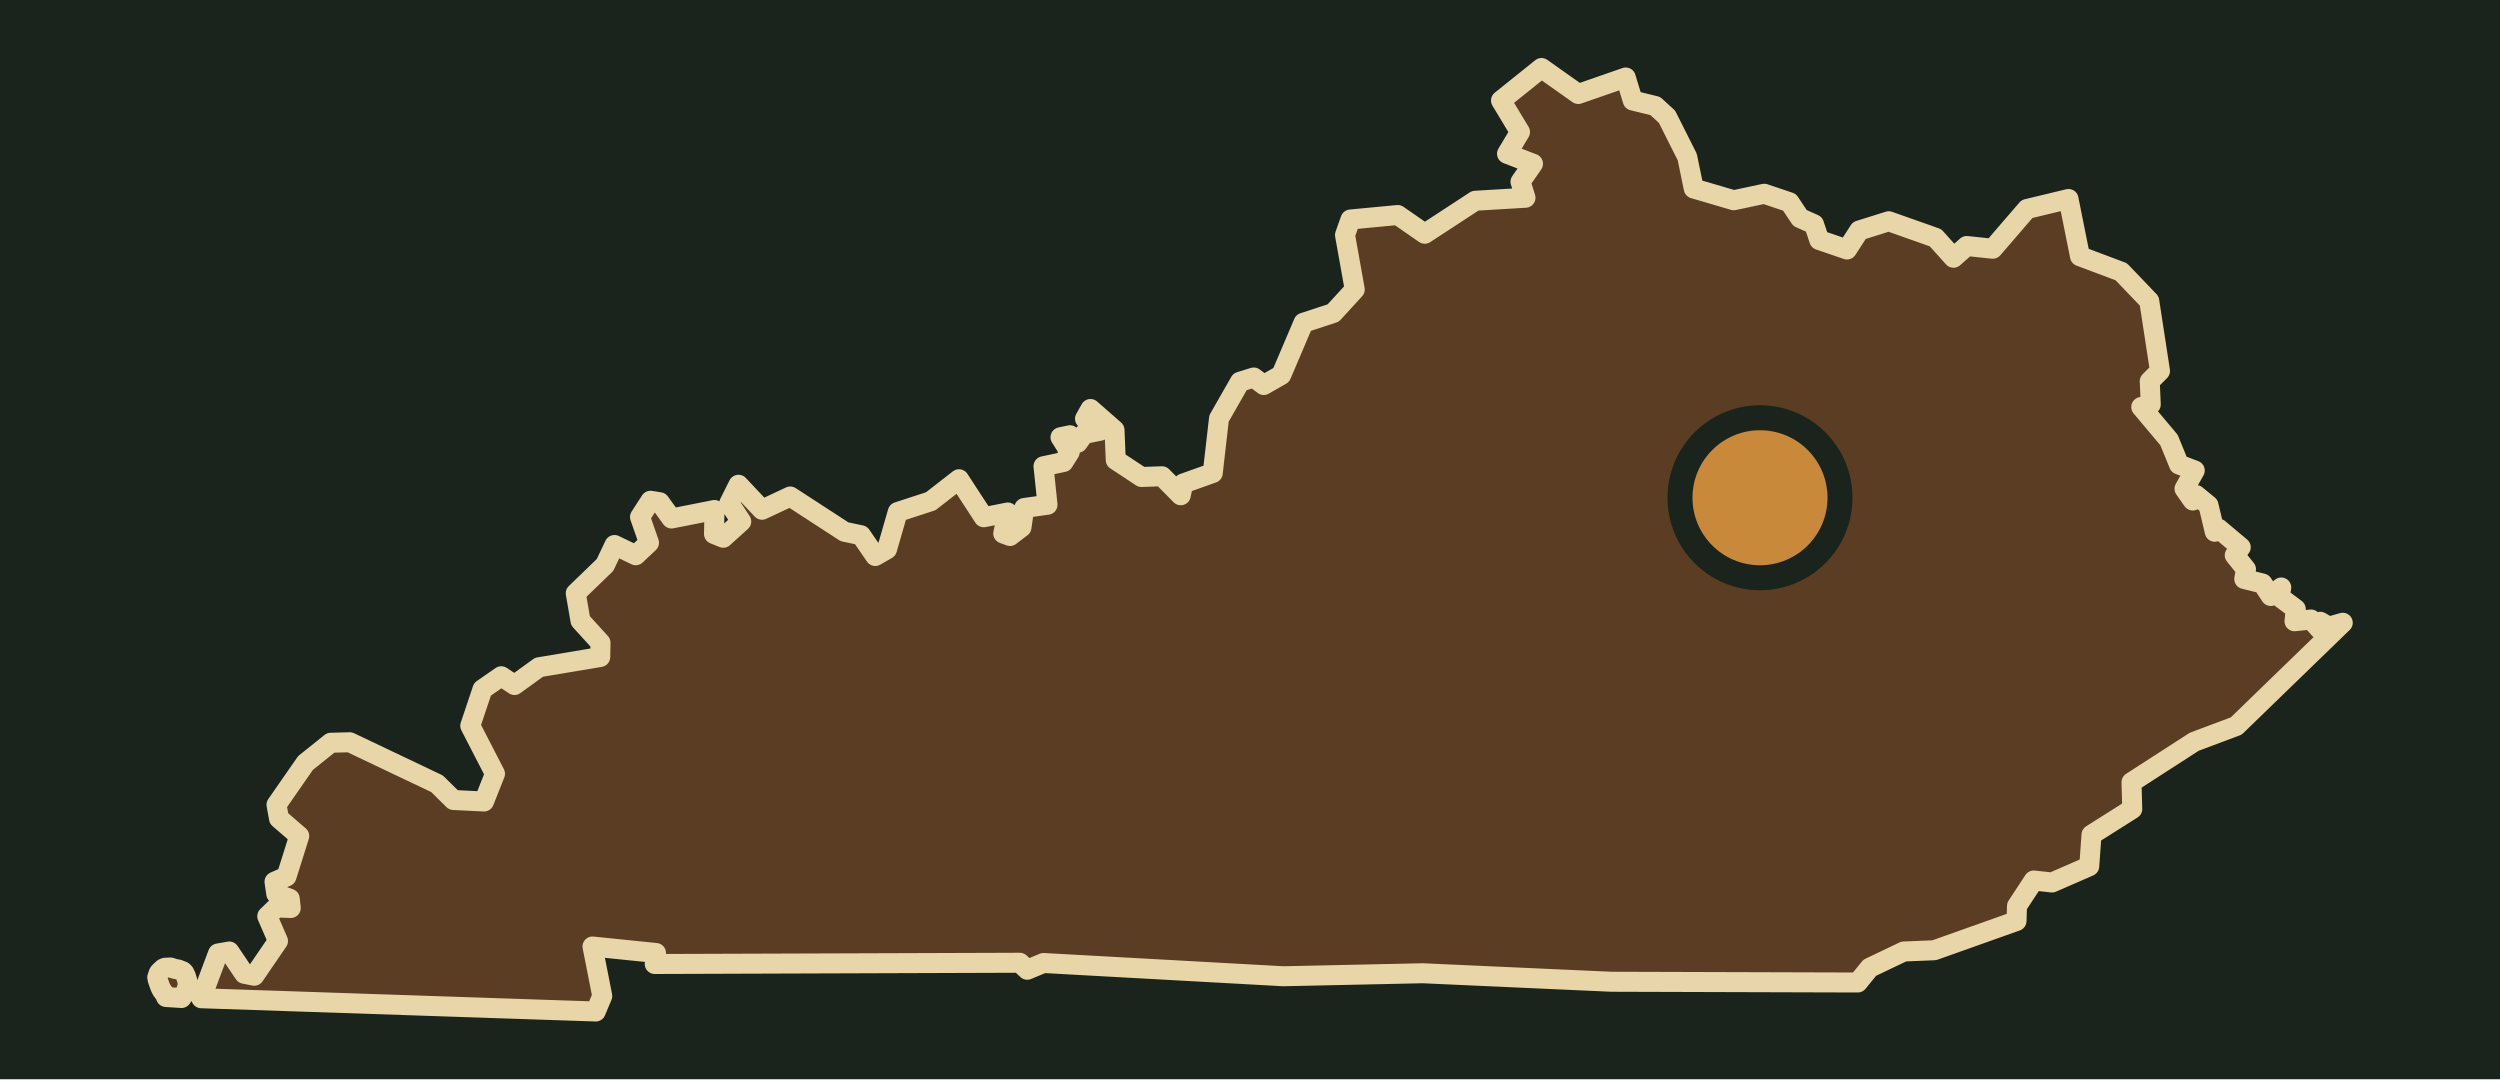
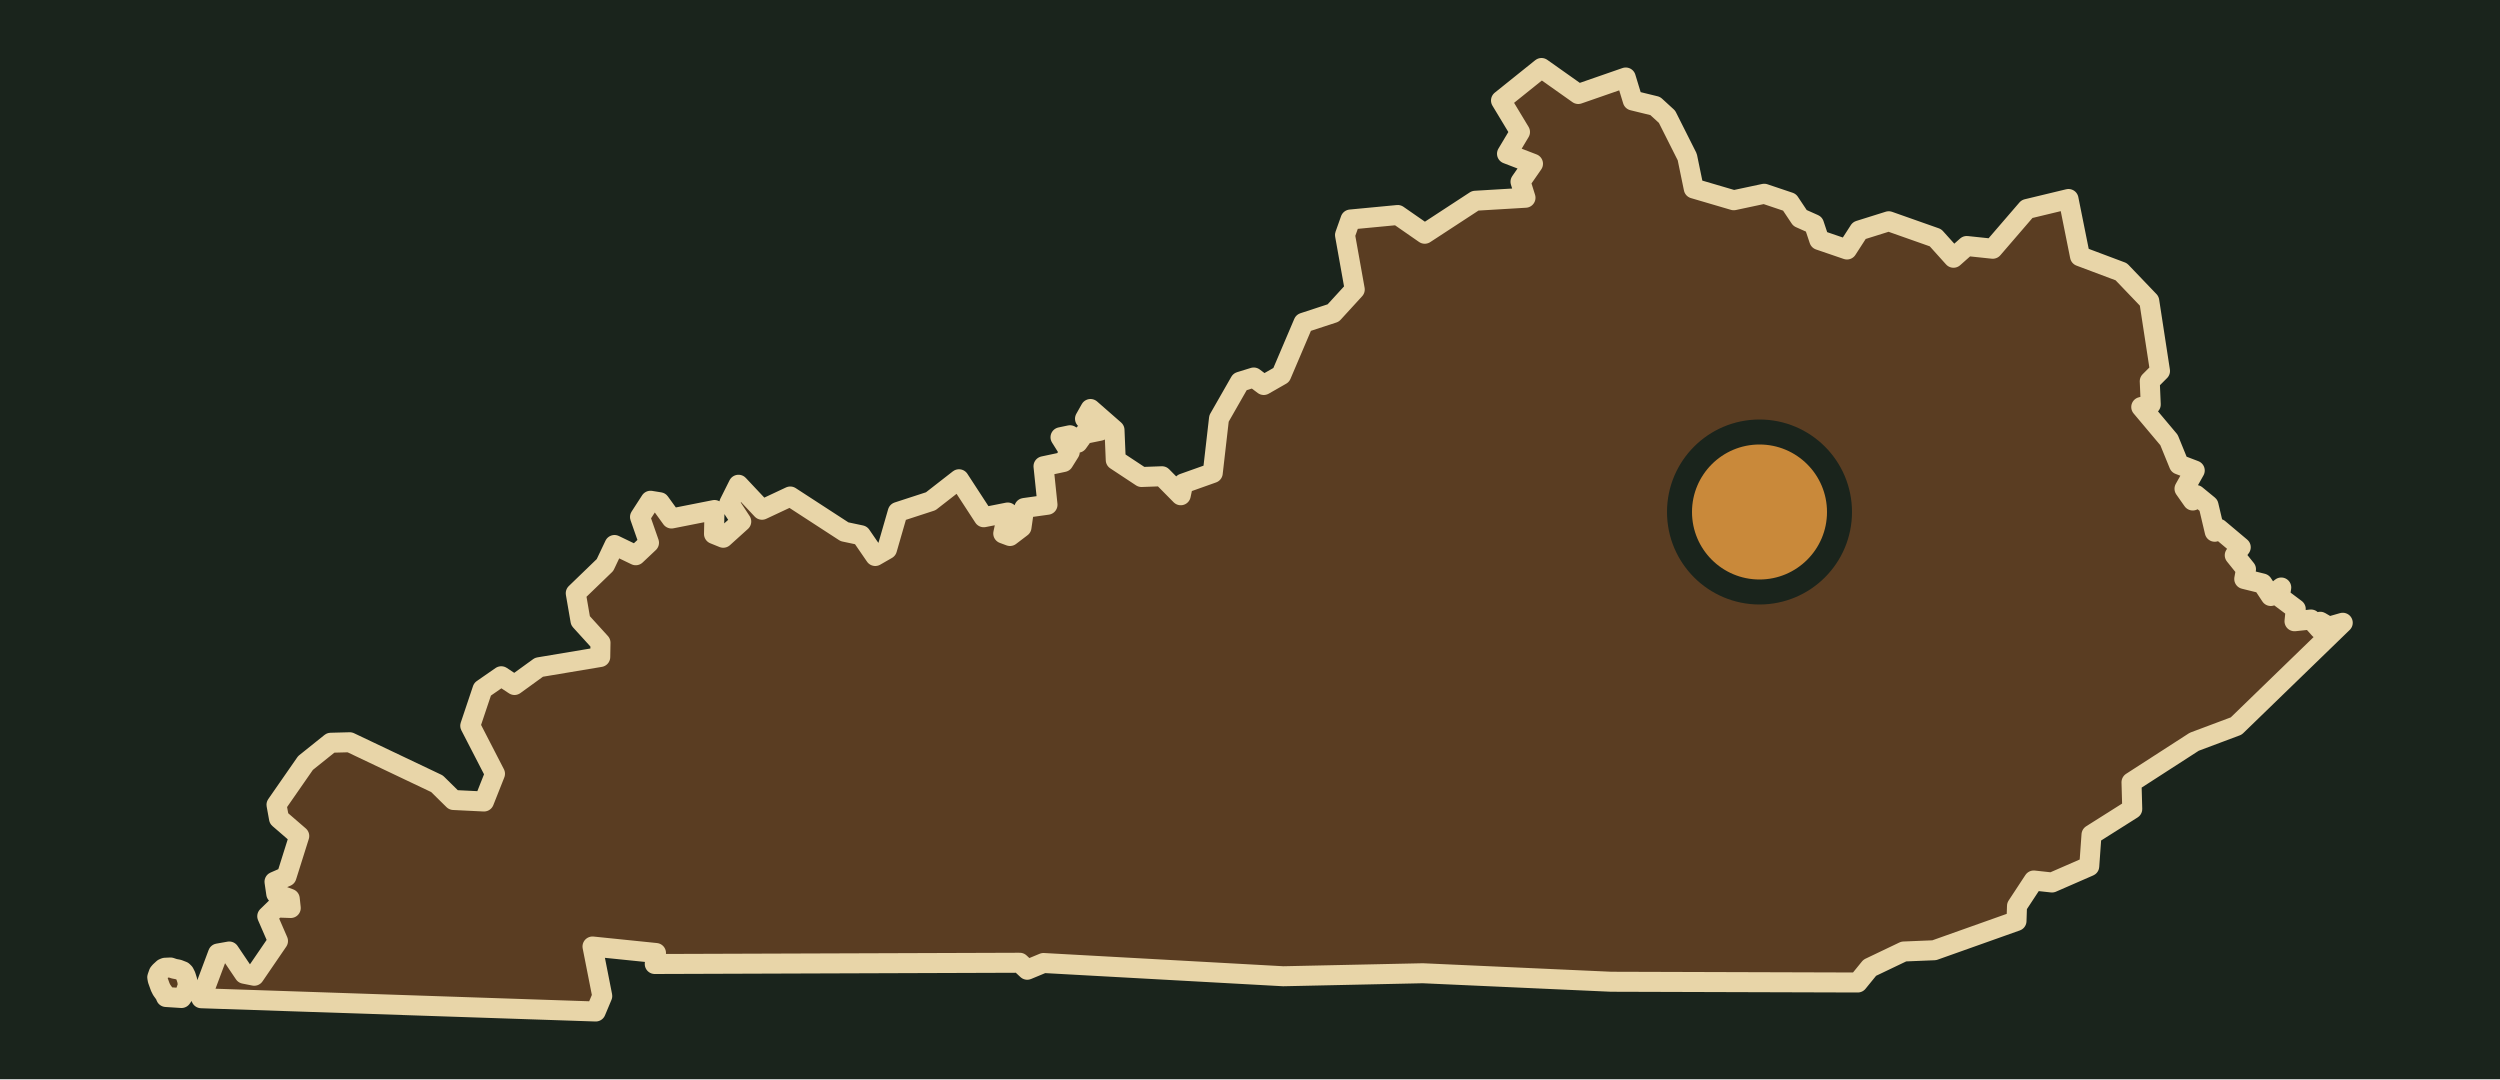
<svg xmlns="http://www.w3.org/2000/svg" viewBox="0 0 1000 431.7">
  <rect width="1000" height="431.7" fill="#1a241c" />
  <path fill="#5a3d22" stroke="#e8d5a8" stroke-width="8" stroke-linejoin="round" fill-rule="evenodd" d="M80.5 399.3L87.2 381.4L91.7 380.6L97.7 389.5L101.7 390.3L111.2 376.4L106.9 366.5L110.5 363.0L116.3 363.2L115.9 359.5L110.5 357.5L109.8 352.7L114.6 350.6L119.7 334.4L111.6 327.4L110.6 321.9L122.2 305.2L132.3 297.1L139.9 296.9L174.8 313.5L181.4 320.0L193.6 320.6L198.0 309.5L188.1 290.3L193.0 275.7L200.5 270.5L205.8 274.0L215.6 266.9L240.1 262.8L240.2 257.1L232.2 248.3L230.3 237.3L242.0 226.0L245.8 218.0L254.3 222.1L259.6 217.1L256.0 206.8L260.2 200.3L263.9 200.9L268.6 207.4L285.8 204.0L285.6 213.6L289.3 215.1L296.5 208.6L291.7 201.3L295.4 193.9L304.8 203.9L316.1 198.6L337.8 212.7L344.4 214.1L350.1 222.4L354.8 219.7L359.1 204.8L372.3 200.5L383.6 191.7L393.5 206.9L403.1 205.0L401.3 213.4L404.0 214.4L408.6 210.9L409.7 203.2L419.0 201.9L417.4 186.5L425.4 184.8L427.9 180.8L424.2 174.9L428.0 174.1L431.1 177.1L433.6 173.6L440.0 172.3L434.0 167.5L436.2 163.6L445.8 172.0L446.3 184.0L456.6 190.8L464.8 190.5L472.3 198.1L473.3 193.4L485.1 189.2L487.6 167.4L496.0 152.7L501.5 151.0L505.5 154.0L512.5 150.0L521.4 129.1L533.3 125.2L541.9 115.8L538.0 94.0L540.2 87.8L559.1 86.0L569.9 93.5L590.1 80.3L610.2 79.1L608.2 72.7L613.2 65.5L602.8 61.5L608.0 52.8L600.4 40.2L616.6 27.2L631.3 37.6L650.3 31.0L653.1 40.2L662.1 42.4L666.8 46.7L674.9 62.8L677.5 75.4L693.5 80.1L705.7 77.5L715.8 80.9L720.0 87.2L725.6 89.7L727.7 96.0L738.8 99.8L743.7 92.2L755.5 88.5L774.2 95.1L781.4 103.1L786.7 98.4L797.1 99.5L810.8 83.6L827.4 79.6L832.0 102.5L848.5 108.7L859.7 120.4L864.0 148.4L859.9 152.5L860.3 161.8L856.5 162.8L867.6 176.0L871.6 185.8L877.9 188.2L873.8 195.5L877.1 200.2L878.4 198.0L883.4 202.1L885.9 212.7L887.5 211.5L896.3 218.9L893.9 222.1L898.4 227.7L897.7 231.6L905.0 233.4L908.3 238.4L912.5 235.0L911.9 238.8L918.3 243.6L917.8 248.5L924.4 247.8L927.8 251.6L928.1 248.7L931.5 250.7L937.1 249.1L894.5 290.4L877.7 296.7L852.6 312.9L852.9 323.6L836.6 333.9L835.7 346.5L820.8 353.0L813.5 352.2L806.8 362.4L806.6 368.4L773.7 380.1L761.5 380.6L747.9 387.1L743.1 393.0L644.5 392.7L569.1 389.3L513.3 390.5L417.4 385.2L410.9 387.9L407.9 385.1L261.9 385.6L262.4 381.2L237.0 378.6L240.9 398.4L238.3 404.6L80.5 399.3ZM62.9 390.9L63.5 389.2L64.0 388.6L65.3 387.4L66.0 387.1L68.2 387.0L69.7 387.5L71.3 387.8L73.1 388.5L73.7 389.1L74.3 390.3L74.9 392.2L75.1 393.7L75.0 394.6L74.2 396.9L72.6 399.2L66.4 398.8L66.0 397.8L64.7 396.0L64.1 394.8L63.1 392.0L62.9 390.9Z" />
-   <circle cx="704.0" cy="199.1" r="32" fill="#c9893a" stroke="#1a241c" stroke-width="10" />
+   <circle cx="703.8" cy="204.8" r="32" fill="#c9893a" stroke="#1a241c" stroke-width="10" />
</svg>
